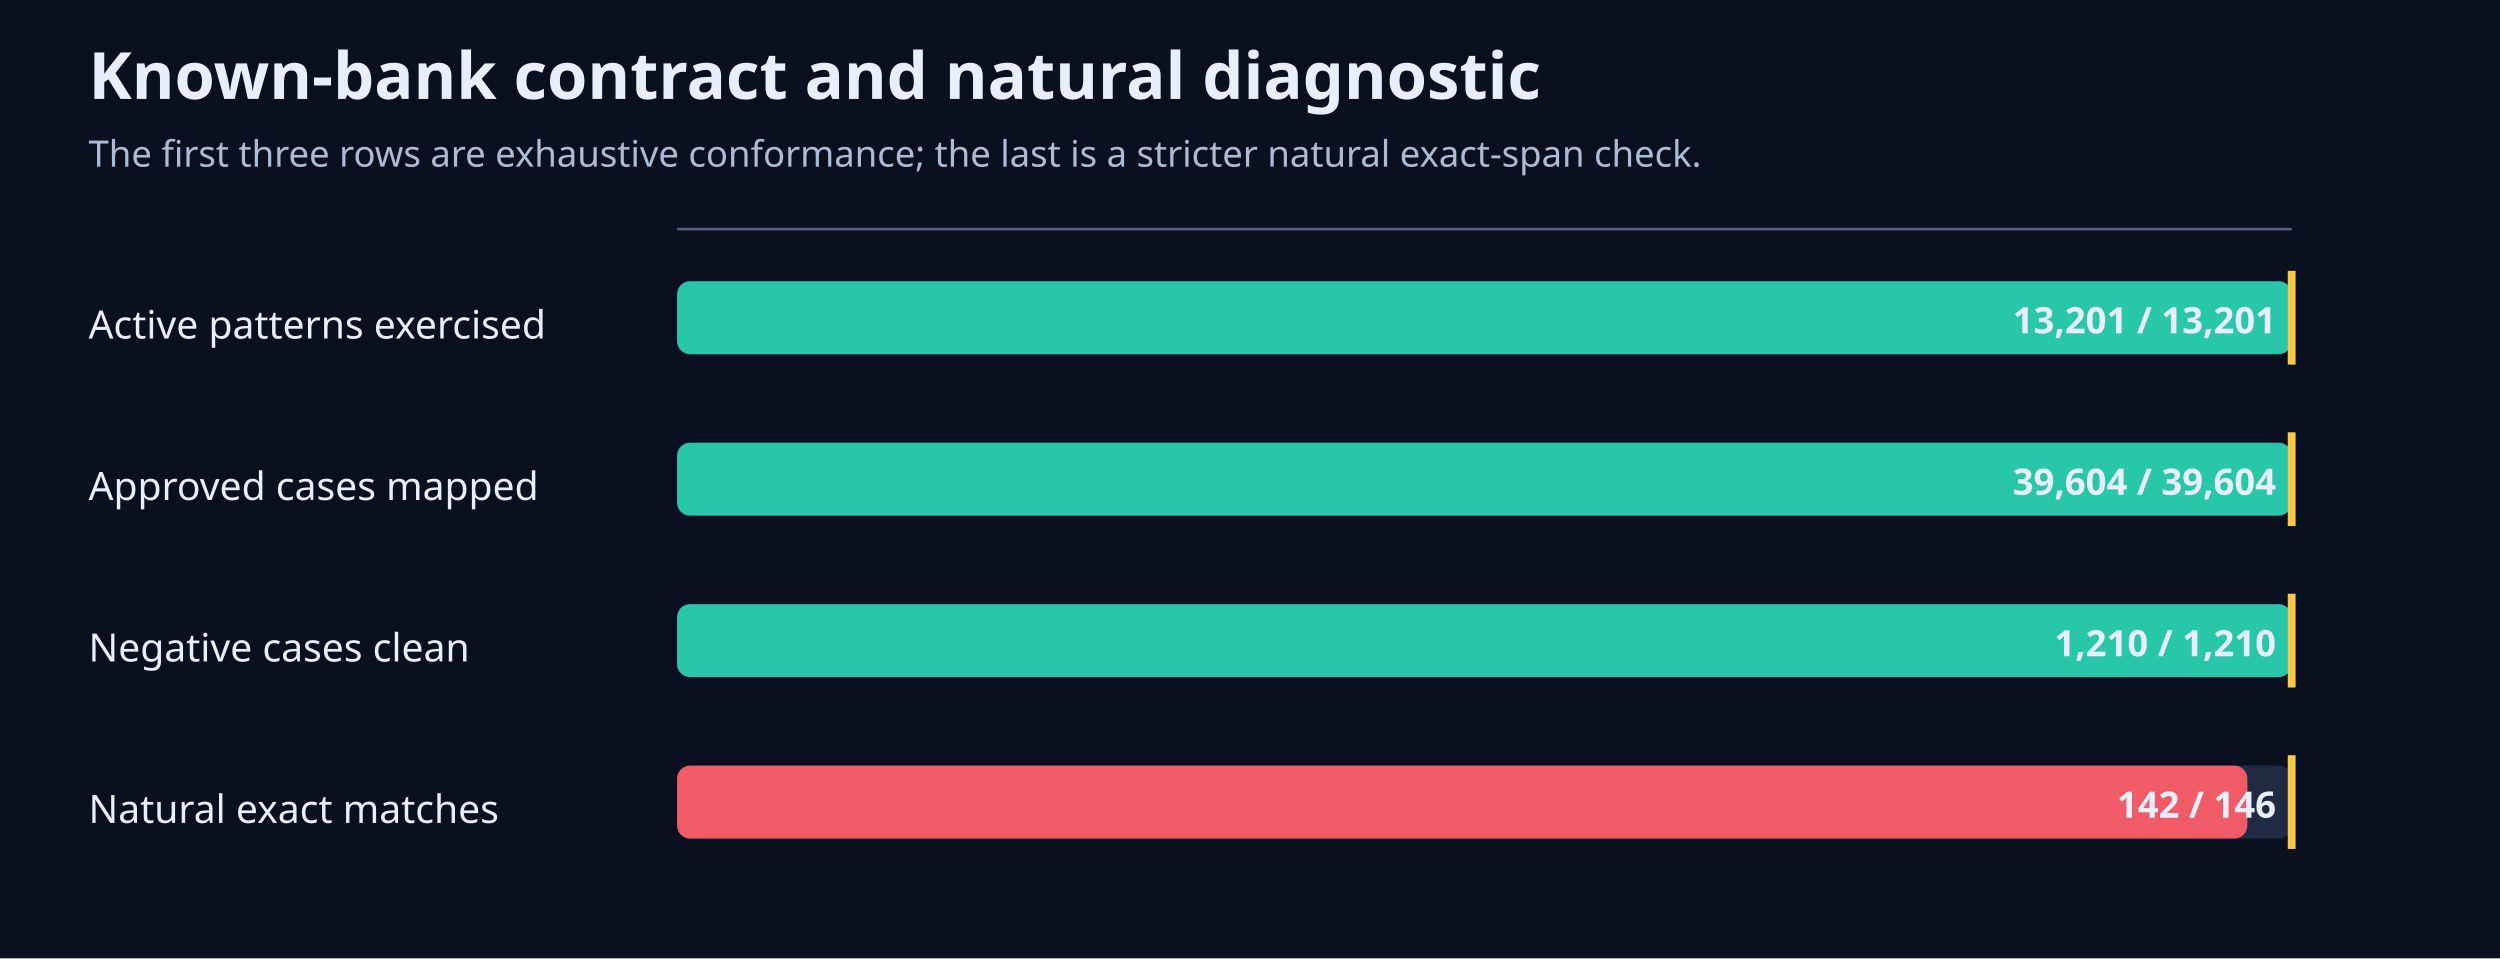
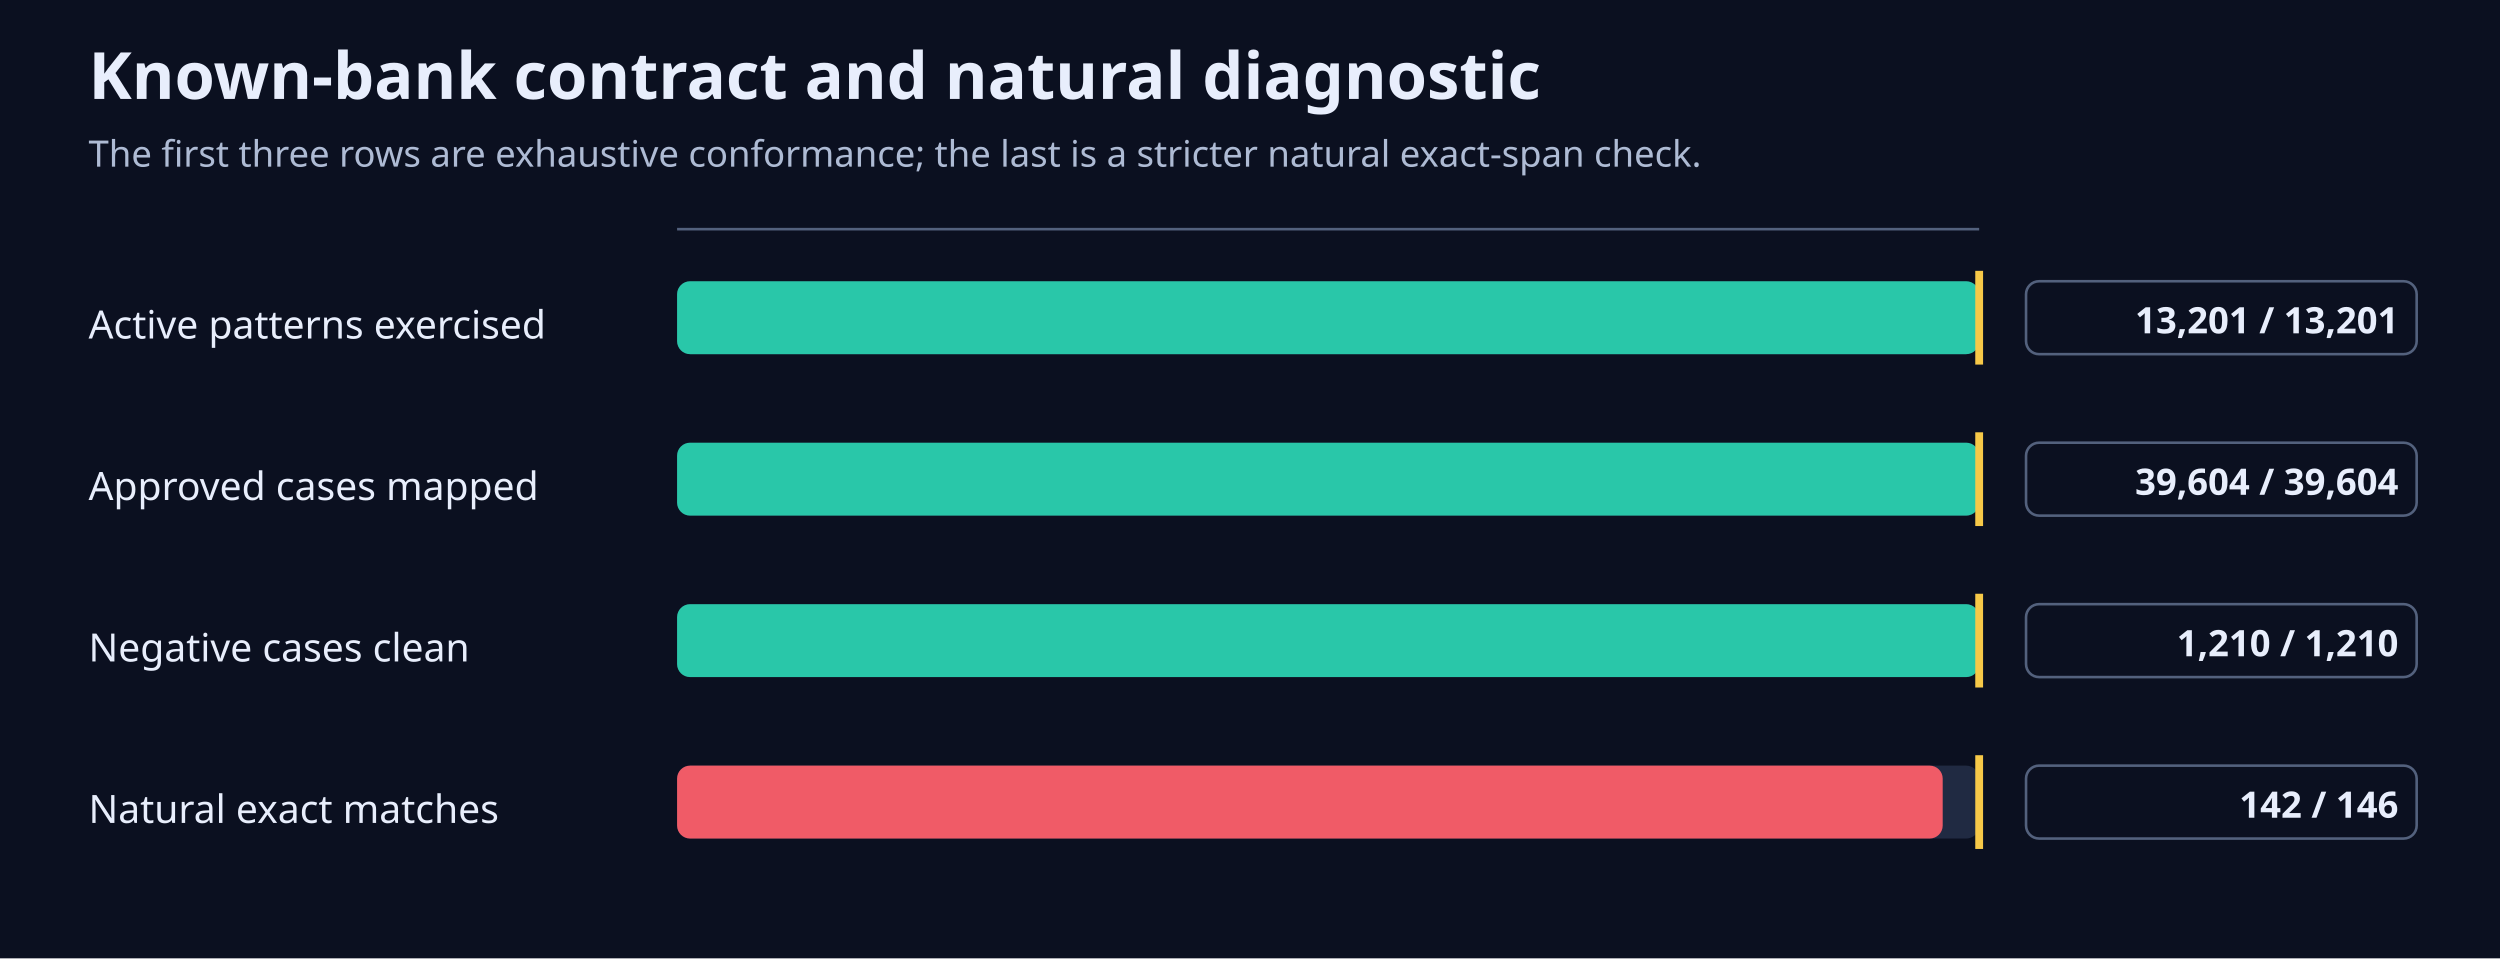
<svg xmlns="http://www.w3.org/2000/svg" viewBox="0 0 960 368" role="img" aria-labelledby="title desc">
  <rect width="100%" height="100%" fill="#0b1020" />
-   <style>text{font-family:ui-sans-serif,system-ui,sans-serif;fill:#e8eefc}.title{font-size:25px;font-weight:700}.sub{font-size:14px;fill:#aebbd4}.label{font-size:15px}.value{font-size:14px;font-weight:700}.axis{stroke:#53617d;stroke-width:1}.threshold{stroke:#f7c948;stroke-width:3}</style>
+   <style>text{font-family:ui-sans-serif,system-ui,sans-serif;fill:#e8eefc}.title{font-size:25px;font-weight:700}.sub{font-size:14px;fill:#aebbd4}.label{font-size:15px}.value{font-size:14px;font-weight:700}.value-bg{fill:#0b1020;stroke:#53617d;stroke-width:1}.axis{stroke:#53617d;stroke-width:1}.threshold{stroke:#f7c948;stroke-width:3}</style>
  <text class="title" x="34" y="38">Known-bank contract and natural diagnostic</text>
  <text class="sub" x="34" y="64">The first three rows are exhaustive conformance; the last is a stricter natural exact-span check.</text>
-   <line class="axis" x1="260" y1="88" x2="880" y2="88" />
+   <line class="axis" x1="260" y1="88" x2="760" y2="88" />
  <text class="label" x="34" y="130">Active patterns exercised</text>
-   <rect x="260" y="108" width="620" height="28" rx="5" fill="#202a42" />
-   <rect x="260" y="108" width="620" height="28" rx="5" fill="#29c7a9" />
-   <text class="value" x="874" y="128" text-anchor="end">13,201 / 13,201</text>
-   <line class="threshold" x1="880" y1="104" x2="880" y2="140" />
+   <rect x="260" y="108" width="500" height="28" rx="5" fill="#202a42" />
+   <rect x="260" y="108" width="500" height="28" rx="5" fill="#29c7a9" />
+   <rect class="value-bg" x="778" y="108" width="150" height="28" rx="5" />
+   <text class="value" x="921" y="128" text-anchor="end">13,201 / 13,201</text>
+   <line class="threshold" x1="760" y1="104" x2="760" y2="140" />
  <text class="label" x="34" y="192">Approved cases mapped</text>
-   <rect x="260" y="170" width="620" height="28" rx="5" fill="#202a42" />
-   <rect x="260" y="170" width="620" height="28" rx="5" fill="#29c7a9" />
-   <text class="value" x="874" y="190" text-anchor="end">39,604 / 39,604</text>
-   <line class="threshold" x1="880" y1="166" x2="880" y2="202" />
+   <rect x="260" y="170" width="500" height="28" rx="5" fill="#202a42" />
+   <rect x="260" y="170" width="500" height="28" rx="5" fill="#29c7a9" />
+   <rect class="value-bg" x="778" y="170" width="150" height="28" rx="5" />
+   <text class="value" x="921" y="190" text-anchor="end">39,604 / 39,604</text>
+   <line class="threshold" x1="760" y1="166" x2="760" y2="202" />
  <text class="label" x="34" y="254">Negative cases clean</text>
-   <rect x="260" y="232" width="620" height="28" rx="5" fill="#202a42" />
-   <rect x="260" y="232" width="620" height="28" rx="5" fill="#29c7a9" />
-   <text class="value" x="874" y="252" text-anchor="end">1,210 / 1,210</text>
-   <line class="threshold" x1="880" y1="228" x2="880" y2="264" />
+   <rect x="260" y="232" width="500" height="28" rx="5" fill="#202a42" />
+   <rect x="260" y="232" width="500" height="28" rx="5" fill="#29c7a9" />
+   <rect class="value-bg" x="778" y="232" width="150" height="28" rx="5" />
+   <text class="value" x="921" y="252" text-anchor="end">1,210 / 1,210</text>
+   <line class="threshold" x1="760" y1="228" x2="760" y2="264" />
  <text class="label" x="34" y="316">Natural exact matches</text>
-   <rect x="260" y="294" width="620" height="28" rx="5" fill="#202a42" />
-   <rect x="260" y="294" width="603" height="28" rx="5" fill="#f05b67" />
-   <text class="value" x="874" y="314" text-anchor="end">142 / 146</text>
-   <line class="threshold" x1="880" y1="290" x2="880" y2="326" />
+   <rect x="260" y="294" width="500" height="28" rx="5" fill="#202a42" />
+   <rect x="260" y="294" width="486" height="28" rx="5" fill="#f05b67" />
+   <rect class="value-bg" x="778" y="294" width="150" height="28" rx="5" />
+   <text class="value" x="921" y="314" text-anchor="end">142 / 146</text>
+   <line class="threshold" x1="760" y1="290" x2="760" y2="326" />
</svg>
